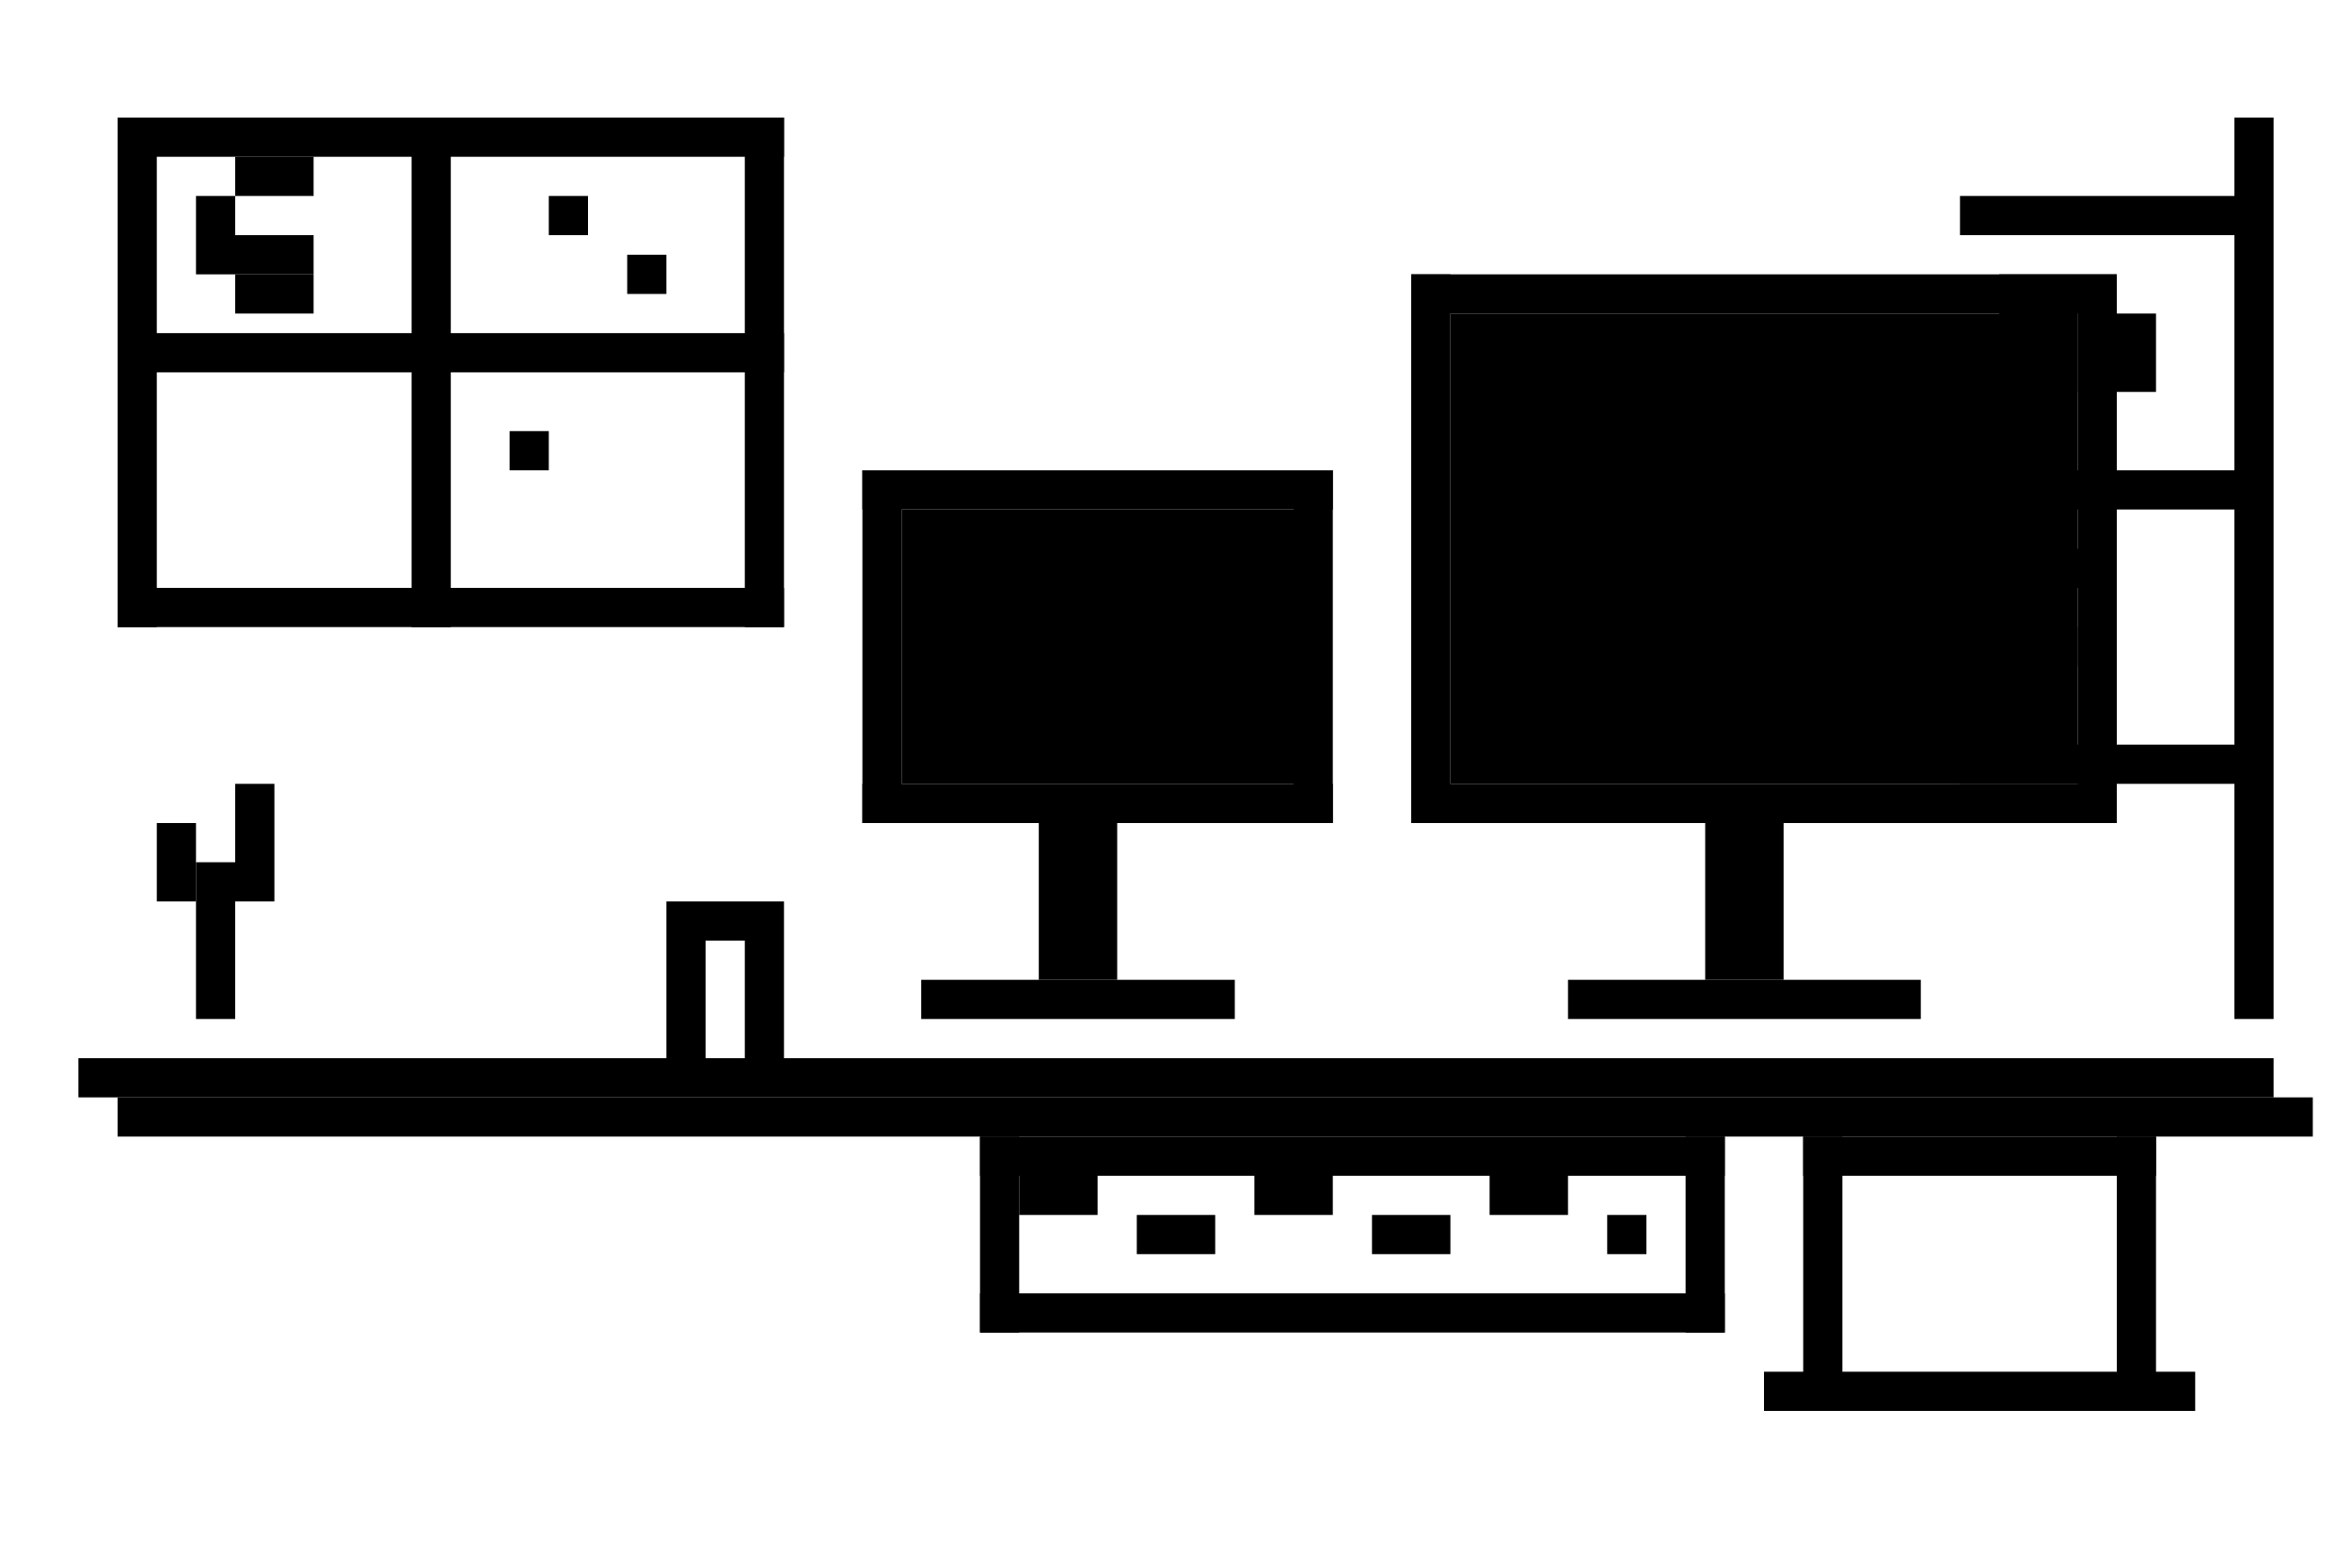
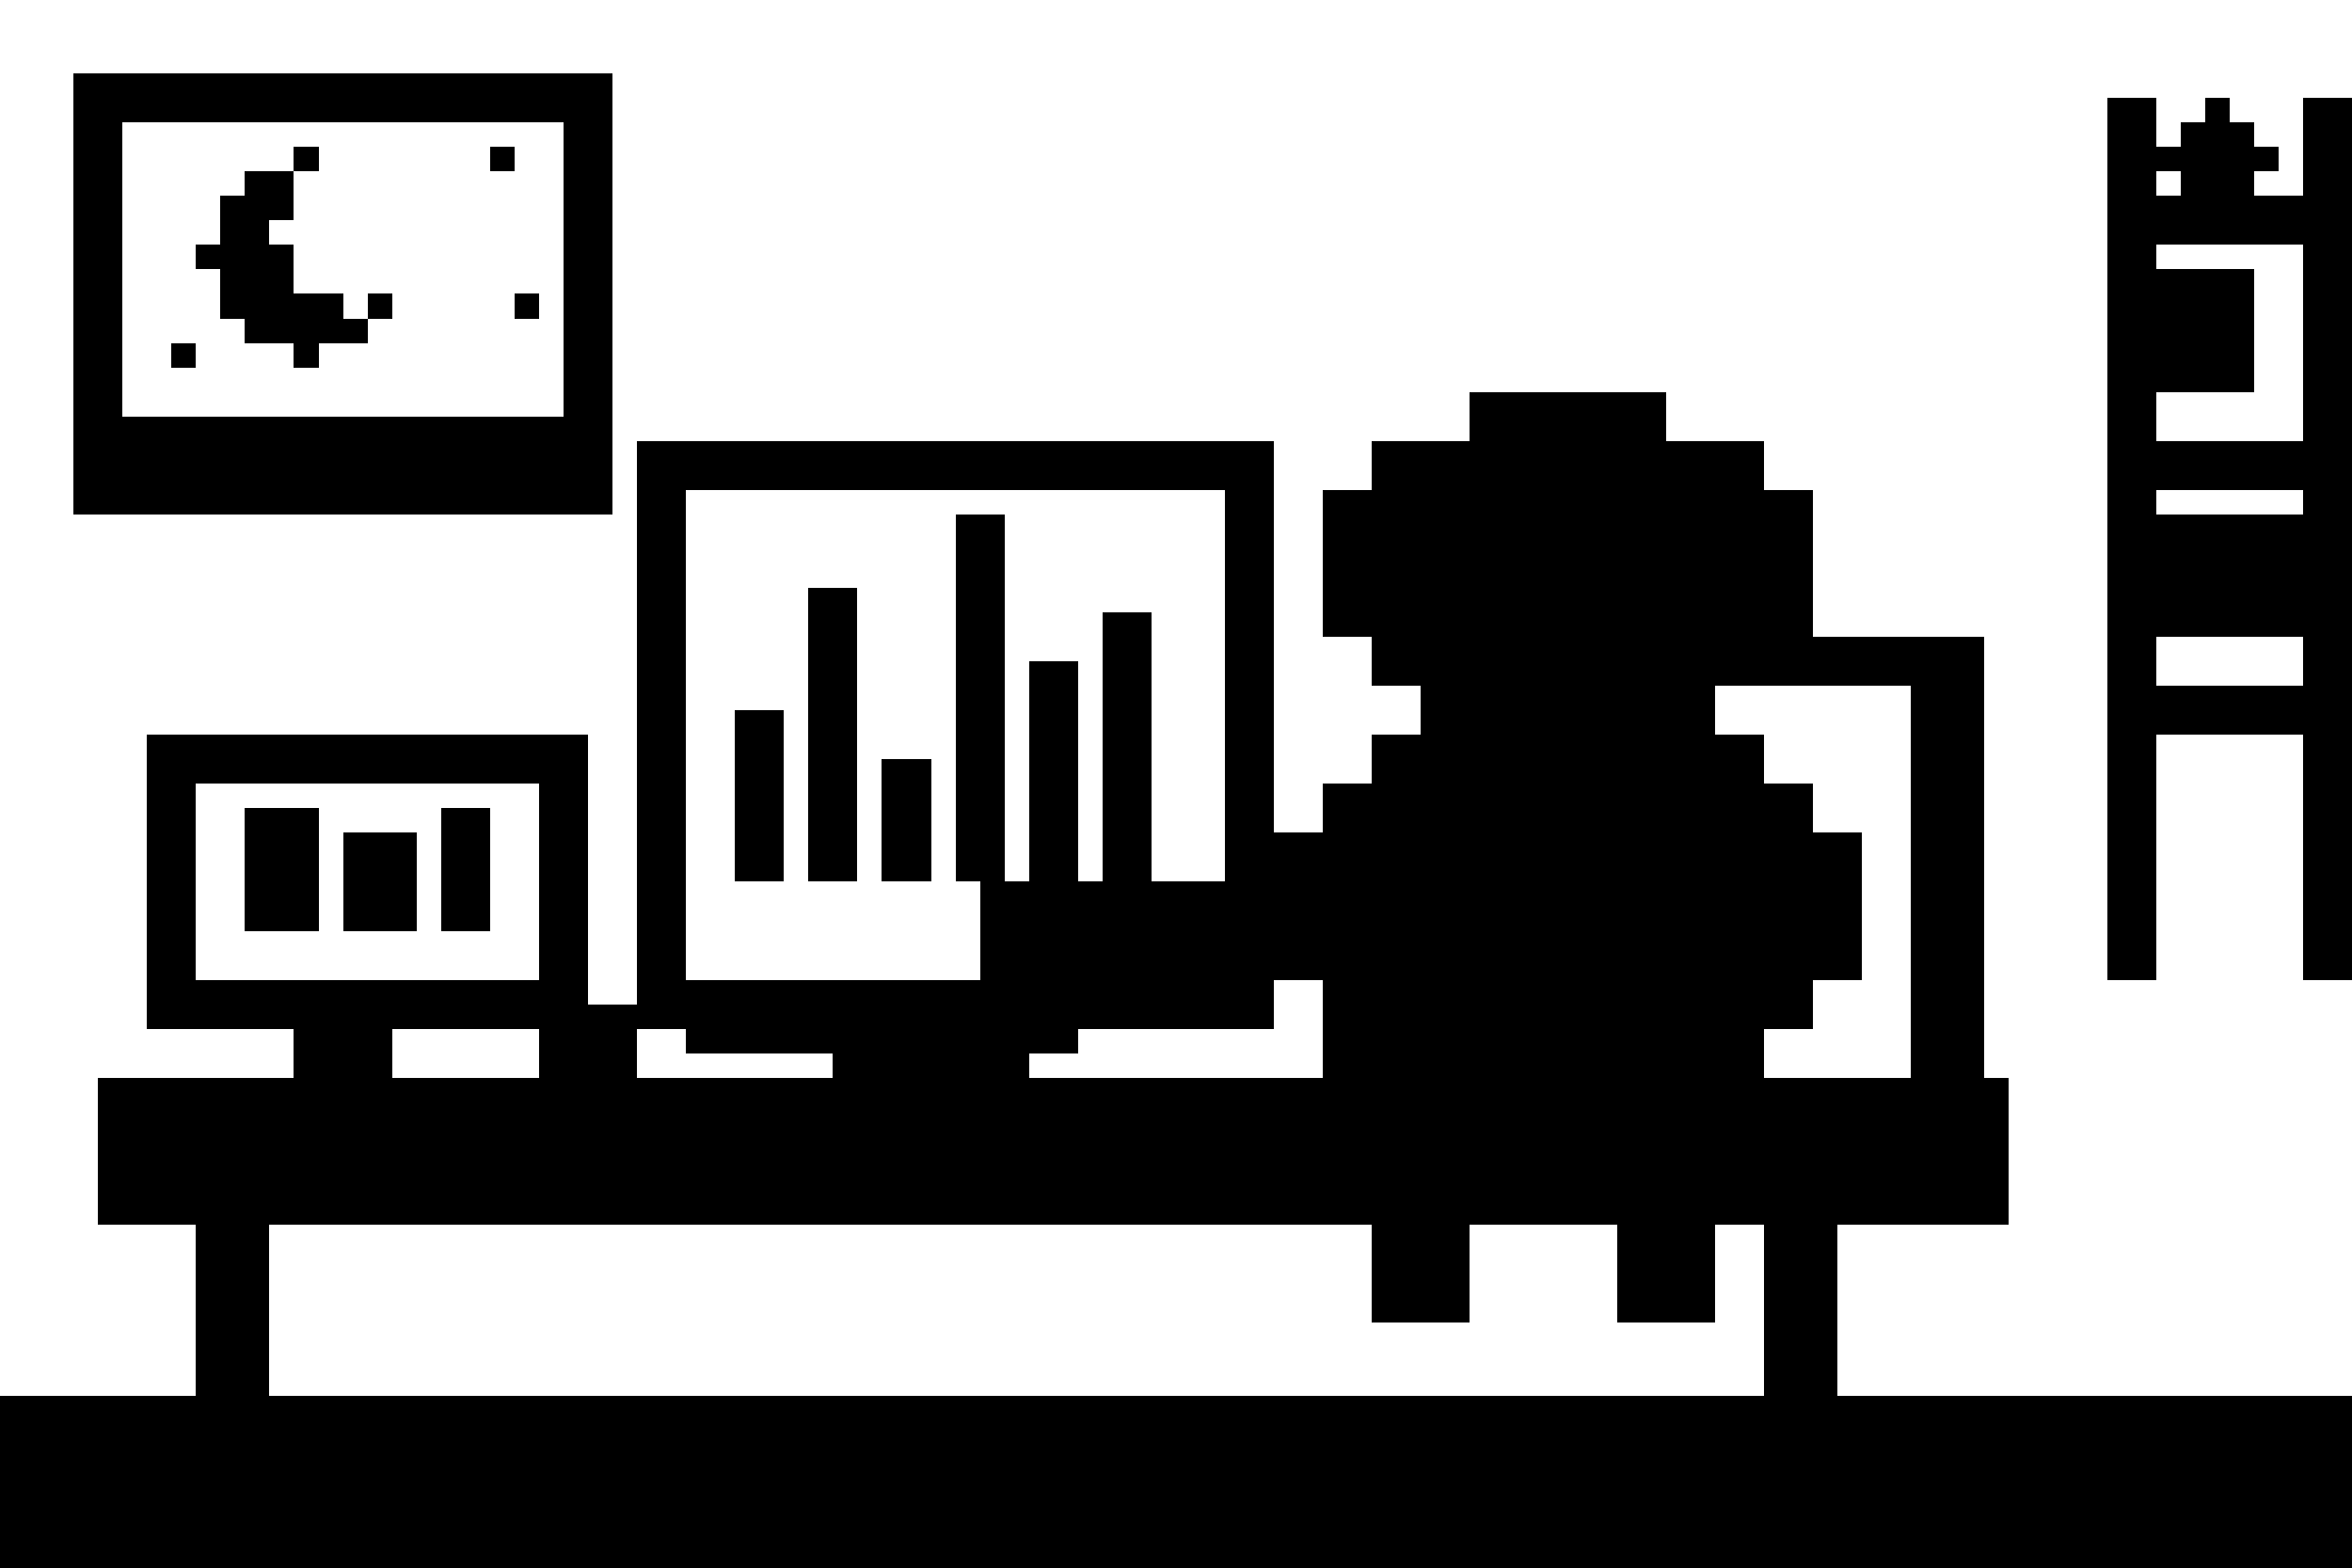
- <svg xmlns="http://www.w3.org/2000/svg" viewBox="0 0 480 320" preserveAspectRatio="xMidYMid meet">
-   <g class="ink-fill">
-     <rect x="24" y="24" width="136" height="8" />
-     <rect x="24" y="120" width="136" height="8" />
-     <rect x="24" y="24" width="8" height="104" />
-     <rect x="152" y="24" width="8" height="104" />
-     <rect x="84" y="24" width="8" height="104" />
-     <rect x="24" y="68" width="136" height="8" />
-     <rect x="176" y="96" width="96" height="8" />
-     <rect x="176" y="160" width="96" height="8" />
-     <rect x="176" y="96" width="8" height="72" />
-     <rect x="264" y="96" width="8" height="72" />
-     <rect x="212" y="168" width="16" height="32" />
-     <rect x="188" y="200" width="64" height="8" />
-     <rect x="288" y="56" width="144" height="8" />
-     <rect x="288" y="160" width="144" height="8" />
-     <rect x="288" y="56" width="8" height="112" />
-     <rect x="424" y="56" width="8" height="112" />
-     <rect x="348" y="168" width="16" height="32" />
-     <rect x="320" y="200" width="72" height="8" />
-     <rect x="16" y="216" width="448" height="8" />
-     <rect x="200" y="232" width="152" height="8" />
-     <rect x="200" y="264" width="152" height="8" />
-     <rect x="200" y="232" width="8" height="40" />
-     <rect x="344" y="232" width="8" height="40" />
-     <rect x="368" y="232" width="8" height="56" />
-     <rect x="432" y="232" width="8" height="56" />
-     <rect x="368" y="232" width="72" height="8" />
-     <rect x="360" y="280" width="88" height="8" />
-     <rect x="456" y="24" width="8" height="184" />
-     <rect x="400" y="40" width="56" height="8" />
-     <rect x="400" y="96" width="56" height="8" />
-     <rect x="400" y="152" width="56" height="8" />
-     <rect x="136" y="184" width="24" height="8" />
-     <rect x="136" y="192" width="8" height="24" />
-     <rect x="152" y="192" width="8" height="24" />
-   </g>
-   <g class="muted-fill">
-     <rect x="40" y="40" width="8" height="8" />
-     <rect x="48" y="32" width="16" height="8" />
-     <rect x="40" y="48" width="24" height="8" />
-     <rect x="48" y="56" width="16" height="8" />
-     <rect x="112" y="40" width="8" height="8" />
-     <rect x="128" y="52" width="8" height="8" />
-     <rect x="104" y="88" width="8" height="8" />
-     <rect x="184" y="104" width="80" height="56" />
-     <rect x="296" y="64" width="128" height="96" />
-     <rect x="208" y="240" width="16" height="8" />
-     <rect x="232" y="248" width="16" height="8" />
-     <rect x="256" y="240" width="16" height="8" />
-     <rect x="280" y="248" width="16" height="8" />
-     <rect x="304" y="240" width="16" height="8" />
-     <rect x="328" y="248" width="8" height="8" />
-     <rect x="408" y="56" width="16" height="24" />
-     <rect x="428" y="64" width="12" height="16" />
-     <rect x="408" y="112" width="24" height="8" />
-     <rect x="408" y="128" width="16" height="8" />
-     <rect x="40" y="176" width="8" height="32" />
-     <rect x="32" y="168" width="8" height="16" />
-     <rect x="48" y="160" width="8" height="24" />
-     <rect x="24" y="224" width="448" height="8" />
-   </g>
-   <g class="ink-fill">
-     <rect x="304" y="96" width="8" height="24" />
-     <rect x="320" y="88" width="8" height="16" />
-     <rect x="336" y="104" width="8" height="32" />
-     <rect x="352" y="80" width="8" height="24" />
-     <rect x="368" y="112" width="8" height="28" />
-     <rect x="384" y="96" width="8" height="20" />
-     <rect x="400" y="120" width="8" height="24" />
-   </g>
+ <svg xmlns="http://www.w3.org/2000/svg" viewBox="0 0 96 64" preserveAspectRatio="xMidYMid meet" shape-rendering="crispEdges">
+   <rect class="ink-fill" x="3" y="3" width="22" height="1" />
+   <rect class="ink-fill" x="3" y="4" width="22" height="1" />
+   <rect class="ink-fill" x="86" y="4" width="2" height="1" />
+   <rect class="muted-fill" x="90" y="4" width="1" height="1" />
+   <rect class="ink-fill" x="94" y="4" width="2" height="1" />
+   <rect class="ink-fill" x="3" y="5" width="2" height="1" />
+   <rect class="ink-fill" x="23" y="5" width="2" height="1" />
+   <rect class="ink-fill" x="86" y="5" width="2" height="1" />
+   <rect class="muted-fill" x="89" y="5" width="3" height="1" />
+   <rect class="ink-fill" x="94" y="5" width="2" height="1" />
+   <rect class="ink-fill" x="3" y="6" width="2" height="1" />
+   <rect class="muted-fill" x="12" y="6" width="1" height="1" />
+   <rect class="ink-fill" x="20" y="6" width="1" height="1" />
+   <rect class="ink-fill" x="23" y="6" width="2" height="1" />
+   <rect class="ink-fill" x="86" y="6" width="2" height="1" />
+   <rect class="muted-fill" x="88" y="6" width="5" height="1" />
+   <rect class="ink-fill" x="94" y="6" width="2" height="1" />
+   <rect class="ink-fill" x="3" y="7" width="2" height="1" />
+   <rect class="muted-fill" x="10" y="7" width="2" height="1" />
+   <rect class="ink-fill" x="23" y="7" width="2" height="1" />
+   <rect class="ink-fill" x="86" y="7" width="2" height="1" />
+   <rect class="muted-fill" x="89" y="7" width="3" height="1" />
+   <rect class="ink-fill" x="94" y="7" width="2" height="1" />
+   <rect class="ink-fill" x="3" y="8" width="2" height="1" />
+   <rect class="muted-fill" x="9" y="8" width="3" height="1" />
+   <rect class="ink-fill" x="23" y="8" width="2" height="1" />
+   <rect class="ink-fill" x="86" y="8" width="4" height="1" />
+   <rect class="muted-fill" x="90" y="8" width="1" height="1" />
+   <rect class="ink-fill" x="91" y="8" width="5" height="1" />
+   <rect class="ink-fill" x="3" y="9" width="2" height="1" />
+   <rect class="muted-fill" x="9" y="9" width="2" height="1" />
+   <rect class="ink-fill" x="23" y="9" width="2" height="1" />
+   <rect class="ink-fill" x="86" y="9" width="10" height="1" />
+   <rect class="ink-fill" x="3" y="10" width="2" height="1" />
+   <rect class="muted-fill" x="8" y="10" width="4" height="1" />
+   <rect class="ink-fill" x="23" y="10" width="2" height="1" />
+   <rect class="ink-fill" x="86" y="10" width="2" height="1" />
+   <rect class="ink-fill" x="94" y="10" width="2" height="1" />
+   <rect class="ink-fill" x="3" y="11" width="2" height="1" />
+   <rect class="muted-fill" x="9" y="11" width="3" height="1" />
+   <rect class="ink-fill" x="23" y="11" width="2" height="1" />
+   <rect class="ink-fill" x="86" y="11" width="2" height="1" />
+   <rect class="muted-fill" x="88" y="11" width="4" height="1" />
+   <rect class="ink-fill" x="94" y="11" width="2" height="1" />
+   <rect class="ink-fill" x="3" y="12" width="2" height="1" />
+   <rect class="muted-fill" x="9" y="12" width="5" height="1" />
+   <rect class="muted-fill" x="15" y="12" width="1" height="1" />
+   <rect class="ink-fill" x="21" y="12" width="1" height="1" />
+   <rect class="ink-fill" x="23" y="12" width="2" height="1" />
+   <rect class="ink-fill" x="86" y="12" width="2" height="1" />
+   <rect class="muted-fill" x="88" y="12" width="4" height="1" />
+   <rect class="ink-fill" x="94" y="12" width="2" height="1" />
+   <rect class="ink-fill" x="3" y="13" width="2" height="1" />
+   <rect class="muted-fill" x="10" y="13" width="5" height="1" />
+   <rect class="ink-fill" x="23" y="13" width="2" height="1" />
+   <rect class="ink-fill" x="86" y="13" width="2" height="1" />
+   <rect class="muted-fill" x="88" y="13" width="4" height="1" />
+   <rect class="ink-fill" x="94" y="13" width="2" height="1" />
+   <rect class="ink-fill" x="3" y="14" width="2" height="1" />
+   <rect class="ink-fill" x="7" y="14" width="1" height="1" />
+   <rect class="muted-fill" x="12" y="14" width="1" height="1" />
+   <rect class="ink-fill" x="23" y="14" width="2" height="1" />
+   <rect class="ink-fill" x="86" y="14" width="2" height="1" />
+   <rect class="muted-fill" x="88" y="14" width="4" height="1" />
+   <rect class="ink-fill" x="94" y="14" width="2" height="1" />
+   <rect class="ink-fill" x="3" y="15" width="2" height="1" />
+   <rect class="ink-fill" x="23" y="15" width="2" height="1" />
+   <rect class="ink-fill" x="86" y="15" width="2" height="1" />
+   <rect class="muted-fill" x="88" y="15" width="4" height="1" />
+   <rect class="ink-fill" x="94" y="15" width="2" height="1" />
+   <rect class="ink-fill" x="3" y="16" width="2" height="1" />
+   <rect class="ink-fill" x="23" y="16" width="2" height="1" />
+   <rect class="ink-fill" x="60" y="16" width="8" height="1" />
+   <rect class="ink-fill" x="86" y="16" width="2" height="1" />
+   <rect class="ink-fill" x="94" y="16" width="2" height="1" />
+   <rect class="ink-fill" x="3" y="17" width="22" height="1" />
+   <rect class="ink-fill" x="60" y="17" width="8" height="1" />
+   <rect class="ink-fill" x="86" y="17" width="2" height="1" />
+   <rect class="ink-fill" x="94" y="17" width="2" height="1" />
+   <rect class="ink-fill" x="3" y="18" width="22" height="1" />
+   <rect class="ink-fill" x="26" y="18" width="26" height="1" />
+   <rect class="ink-fill" x="56" y="18" width="4" height="1" />
+   <rect class="muted-fill" x="60" y="18" width="8" height="1" />
+   <rect class="ink-fill" x="68" y="18" width="4" height="1" />
+   <rect class="ink-fill" x="86" y="18" width="10" height="1" />
+   <rect class="ink-fill" x="3" y="19" width="22" height="1" />
+   <rect class="ink-fill" x="26" y="19" width="26" height="1" />
+   <rect class="ink-fill" x="56" y="19" width="4" height="1" />
+   <rect class="muted-fill" x="60" y="19" width="8" height="1" />
+   <rect class="ink-fill" x="68" y="19" width="4" height="1" />
+   <rect class="ink-fill" x="86" y="19" width="10" height="1" />
+   <rect class="ink-fill" x="3" y="20" width="22" height="1" />
+   <rect class="ink-fill" x="26" y="20" width="2" height="1" />
+   <rect class="ink-fill" x="50" y="20" width="2" height="1" />
+   <rect class="ink-fill" x="54" y="20" width="2" height="1" />
+   <rect class="muted-fill" x="56" y="20" width="16" height="1" />
+   <rect class="ink-fill" x="72" y="20" width="2" height="1" />
+   <rect class="ink-fill" x="86" y="20" width="2" height="1" />
+   <rect class="ink-fill" x="94" y="20" width="2" height="1" />
+   <rect class="ink-fill" x="26" y="21" width="2" height="1" />
+   <rect class="muted-fill" x="39" y="21" width="2" height="1" />
+   <rect class="ink-fill" x="50" y="21" width="2" height="1" />
+   <rect class="ink-fill" x="54" y="21" width="2" height="1" />
+   <rect class="muted-fill" x="56" y="21" width="16" height="1" />
+   <rect class="ink-fill" x="72" y="21" width="2" height="1" />
+   <rect class="ink-fill" x="86" y="21" width="10" height="1" />
+   <rect class="ink-fill" x="26" y="22" width="2" height="1" />
+   <rect class="muted-fill" x="39" y="22" width="2" height="1" />
+   <rect class="ink-fill" x="50" y="22" width="2" height="1" />
+   <rect class="ink-fill" x="54" y="22" width="2" height="1" />
+   <rect class="muted-fill" x="56" y="22" width="4" height="1" />
+   <rect class="ink-fill" x="60" y="22" width="4" height="1" />
+   <rect class="muted-fill" x="64" y="22" width="8" height="1" />
+   <rect class="ink-fill" x="72" y="22" width="2" height="1" />
+   <rect class="ink-fill" x="86" y="22" width="3" height="1" />
+   <rect class="muted-fill" x="89" y="22" width="4" height="1" />
+   <rect class="ink-fill" x="93" y="22" width="3" height="1" />
+   <rect class="ink-fill" x="26" y="23" width="2" height="1" />
+   <rect class="muted-fill" x="39" y="23" width="2" height="1" />
+   <rect class="ink-fill" x="50" y="23" width="2" height="1" />
+   <rect class="ink-fill" x="54" y="23" width="2" height="1" />
+   <rect class="muted-fill" x="56" y="23" width="4" height="1" />
+   <rect class="ink-fill" x="60" y="23" width="4" height="1" />
+   <rect class="muted-fill" x="64" y="23" width="8" height="1" />
+   <rect class="ink-fill" x="72" y="23" width="2" height="1" />
+   <rect class="ink-fill" x="86" y="23" width="3" height="1" />
+   <rect class="muted-fill" x="89" y="23" width="4" height="1" />
+   <rect class="ink-fill" x="93" y="23" width="3" height="1" />
+   <rect class="ink-fill" x="26" y="24" width="2" height="1" />
+   <rect class="muted-fill" x="33" y="24" width="2" height="1" />
+   <rect class="muted-fill" x="39" y="24" width="2" height="1" />
+   <rect class="ink-fill" x="50" y="24" width="2" height="1" />
+   <rect class="ink-fill" x="54" y="24" width="2" height="1" />
+   <rect class="muted-fill" x="56" y="24" width="16" height="1" />
+   <rect class="ink-fill" x="72" y="24" width="2" height="1" />
+   <rect class="ink-fill" x="86" y="24" width="3" height="1" />
+   <rect class="muted-fill" x="89" y="24" width="4" height="1" />
+   <rect class="ink-fill" x="93" y="24" width="3" height="1" />
+   <rect class="ink-fill" x="26" y="25" width="2" height="1" />
+   <rect class="muted-fill" x="33" y="25" width="2" height="1" />
+   <rect class="muted-fill" x="39" y="25" width="2" height="1" />
+   <rect class="muted-fill" x="45" y="25" width="2" height="1" />
+   <rect class="ink-fill" x="50" y="25" width="2" height="1" />
+   <rect class="ink-fill" x="54" y="25" width="2" height="1" />
+   <rect class="muted-fill" x="56" y="25" width="16" height="1" />
+   <rect class="ink-fill" x="72" y="25" width="2" height="1" />
+   <rect class="ink-fill" x="86" y="25" width="10" height="1" />
+   <rect class="ink-fill" x="26" y="26" width="2" height="1" />
+   <rect class="muted-fill" x="33" y="26" width="2" height="1" />
+   <rect class="muted-fill" x="39" y="26" width="2" height="1" />
+   <rect class="muted-fill" x="45" y="26" width="2" height="1" />
+   <rect class="ink-fill" x="50" y="26" width="2" height="1" />
+   <rect class="ink-fill" x="56" y="26" width="2" height="1" />
+   <rect class="muted-fill" x="58" y="26" width="12" height="1" />
+   <rect class="ink-fill" x="70" y="26" width="11" height="1" />
+   <rect class="ink-fill" x="86" y="26" width="2" height="1" />
+   <rect class="ink-fill" x="94" y="26" width="2" height="1" />
+   <rect class="ink-fill" x="26" y="27" width="2" height="1" />
+   <rect class="muted-fill" x="33" y="27" width="2" height="1" />
+   <rect class="muted-fill" x="39" y="27" width="2" height="1" />
+   <rect class="ink-fill" x="42" y="27" width="2" height="1" />
+   <rect class="muted-fill" x="45" y="27" width="2" height="1" />
+   <rect class="ink-fill" x="50" y="27" width="2" height="1" />
+   <rect class="ink-fill" x="56" y="27" width="2" height="1" />
+   <rect class="muted-fill" x="58" y="27" width="12" height="1" />
+   <rect class="ink-fill" x="70" y="27" width="11" height="1" />
+   <rect class="ink-fill" x="86" y="27" width="2" height="1" />
+   <rect class="ink-fill" x="94" y="27" width="2" height="1" />
+   <rect class="ink-fill" x="26" y="28" width="2" height="1" />
+   <rect class="muted-fill" x="33" y="28" width="2" height="1" />
+   <rect class="muted-fill" x="39" y="28" width="2" height="1" />
+   <rect class="ink-fill" x="42" y="28" width="2" height="1" />
+   <rect class="muted-fill" x="45" y="28" width="2" height="1" />
+   <rect class="ink-fill" x="50" y="28" width="2" height="1" />
+   <rect class="ink-fill" x="58" y="28" width="12" height="1" />
+   <rect class="ink-fill" x="78" y="28" width="3" height="1" />
+   <rect class="ink-fill" x="86" y="28" width="10" height="1" />
+   <rect class="ink-fill" x="26" y="29" width="2" height="1" />
+   <rect class="ink-fill" x="30" y="29" width="2" height="1" />
+   <rect class="muted-fill" x="33" y="29" width="2" height="1" />
+   <rect class="muted-fill" x="39" y="29" width="2" height="1" />
+   <rect class="ink-fill" x="42" y="29" width="2" height="1" />
+   <rect class="muted-fill" x="45" y="29" width="2" height="1" />
+   <rect class="ink-fill" x="50" y="29" width="2" height="1" />
+   <rect class="ink-fill" x="58" y="29" width="12" height="1" />
+   <rect class="ink-fill" x="78" y="29" width="3" height="1" />
+   <rect class="ink-fill" x="86" y="29" width="10" height="1" />
+   <rect class="ink-fill" x="6" y="30" width="18" height="1" />
+   <rect class="ink-fill" x="26" y="30" width="2" height="1" />
+   <rect class="ink-fill" x="30" y="30" width="2" height="1" />
+   <rect class="muted-fill" x="33" y="30" width="2" height="1" />
+   <rect class="muted-fill" x="39" y="30" width="2" height="1" />
+   <rect class="ink-fill" x="42" y="30" width="2" height="1" />
+   <rect class="muted-fill" x="45" y="30" width="2" height="1" />
+   <rect class="ink-fill" x="50" y="30" width="2" height="1" />
+   <rect class="ink-fill" x="56" y="30" width="16" height="1" />
+   <rect class="ink-fill" x="78" y="30" width="3" height="1" />
+   <rect class="ink-fill" x="86" y="30" width="2" height="1" />
+   <rect class="ink-fill" x="94" y="30" width="2" height="1" />
+   <rect class="ink-fill" x="6" y="31" width="18" height="1" />
+   <rect class="ink-fill" x="26" y="31" width="2" height="1" />
+   <rect class="ink-fill" x="30" y="31" width="2" height="1" />
+   <rect class="muted-fill" x="33" y="31" width="2" height="1" />
+   <rect class="ink-fill" x="36" y="31" width="2" height="1" />
+   <rect class="muted-fill" x="39" y="31" width="2" height="1" />
+   <rect class="ink-fill" x="42" y="31" width="2" height="1" />
+   <rect class="muted-fill" x="45" y="31" width="2" height="1" />
+   <rect class="ink-fill" x="50" y="31" width="2" height="1" />
+   <rect class="ink-fill" x="56" y="31" width="16" height="1" />
+   <rect class="ink-fill" x="78" y="31" width="3" height="1" />
+   <rect class="ink-fill" x="86" y="31" width="2" height="1" />
+   <rect class="ink-fill" x="94" y="31" width="2" height="1" />
+   <rect class="ink-fill" x="6" y="32" width="2" height="1" />
+   <rect class="ink-fill" x="22" y="32" width="2" height="1" />
+   <rect class="ink-fill" x="26" y="32" width="2" height="1" />
+   <rect class="ink-fill" x="30" y="32" width="2" height="1" />
+   <rect class="muted-fill" x="33" y="32" width="2" height="1" />
+   <rect class="ink-fill" x="36" y="32" width="2" height="1" />
+   <rect class="muted-fill" x="39" y="32" width="2" height="1" />
+   <rect class="ink-fill" x="42" y="32" width="2" height="1" />
+   <rect class="muted-fill" x="45" y="32" width="2" height="1" />
+   <rect class="ink-fill" x="50" y="32" width="2" height="1" />
+   <rect class="ink-fill" x="54" y="32" width="2" height="1" />
+   <rect class="muted-fill" x="56" y="32" width="16" height="1" />
+   <rect class="ink-fill" x="72" y="32" width="2" height="1" />
+   <rect class="ink-fill" x="78" y="32" width="3" height="1" />
+   <rect class="ink-fill" x="86" y="32" width="2" height="1" />
+   <rect class="ink-fill" x="94" y="32" width="2" height="1" />
+   <rect class="ink-fill" x="6" y="33" width="2" height="1" />
+   <rect class="ink-fill" x="10" y="33" width="3" height="1" />
+   <rect class="ink-fill" x="18" y="33" width="2" height="1" />
+   <rect class="ink-fill" x="22" y="33" width="2" height="1" />
+   <rect class="ink-fill" x="26" y="33" width="2" height="1" />
+   <rect class="ink-fill" x="30" y="33" width="2" height="1" />
+   <rect class="muted-fill" x="33" y="33" width="2" height="1" />
+   <rect class="ink-fill" x="36" y="33" width="2" height="1" />
+   <rect class="muted-fill" x="39" y="33" width="2" height="1" />
+   <rect class="ink-fill" x="42" y="33" width="2" height="1" />
+   <rect class="muted-fill" x="45" y="33" width="2" height="1" />
+   <rect class="ink-fill" x="50" y="33" width="2" height="1" />
+   <rect class="ink-fill" x="54" y="33" width="2" height="1" />
+   <rect class="muted-fill" x="56" y="33" width="16" height="1" />
+   <rect class="ink-fill" x="72" y="33" width="2" height="1" />
+   <rect class="ink-fill" x="78" y="33" width="3" height="1" />
+   <rect class="ink-fill" x="86" y="33" width="2" height="1" />
+   <rect class="ink-fill" x="94" y="33" width="2" height="1" />
+   <rect class="ink-fill" x="6" y="34" width="2" height="1" />
+   <rect class="ink-fill" x="10" y="34" width="3" height="1" />
+   <rect class="muted-fill" x="14" y="34" width="3" height="1" />
+   <rect class="ink-fill" x="18" y="34" width="2" height="1" />
+   <rect class="ink-fill" x="22" y="34" width="2" height="1" />
+   <rect class="ink-fill" x="26" y="34" width="2" height="1" />
+   <rect class="ink-fill" x="30" y="34" width="2" height="1" />
+   <rect class="muted-fill" x="33" y="34" width="2" height="1" />
+   <rect class="ink-fill" x="36" y="34" width="2" height="1" />
+   <rect class="muted-fill" x="39" y="34" width="2" height="1" />
+   <rect class="ink-fill" x="42" y="34" width="2" height="1" />
+   <rect class="muted-fill" x="45" y="34" width="2" height="1" />
+   <rect class="ink-fill" x="50" y="34" width="4" height="1" />
+   <rect class="muted-fill" x="54" y="34" width="20" height="1" />
+   <rect class="ink-fill" x="74" y="34" width="2" height="1" />
+   <rect class="ink-fill" x="78" y="34" width="3" height="1" />
+   <rect class="ink-fill" x="86" y="34" width="2" height="1" />
+   <rect class="ink-fill" x="94" y="34" width="2" height="1" />
+   <rect class="ink-fill" x="6" y="35" width="2" height="1" />
+   <rect class="ink-fill" x="10" y="35" width="3" height="1" />
+   <rect class="muted-fill" x="14" y="35" width="3" height="1" />
+   <rect class="ink-fill" x="18" y="35" width="2" height="1" />
+   <rect class="ink-fill" x="22" y="35" width="2" height="1" />
+   <rect class="ink-fill" x="26" y="35" width="2" height="1" />
+   <rect class="ink-fill" x="30" y="35" width="2" height="1" />
+   <rect class="muted-fill" x="33" y="35" width="2" height="1" />
+   <rect class="ink-fill" x="36" y="35" width="2" height="1" />
+   <rect class="muted-fill" x="39" y="35" width="2" height="1" />
+   <rect class="ink-fill" x="42" y="35" width="2" height="1" />
+   <rect class="muted-fill" x="45" y="35" width="2" height="1" />
+   <rect class="ink-fill" x="50" y="35" width="4" height="1" />
+   <rect class="muted-fill" x="54" y="35" width="20" height="1" />
+   <rect class="ink-fill" x="74" y="35" width="2" height="1" />
+   <rect class="ink-fill" x="78" y="35" width="3" height="1" />
+   <rect class="ink-fill" x="86" y="35" width="2" height="1" />
+   <rect class="ink-fill" x="94" y="35" width="2" height="1" />
+   <rect class="ink-fill" x="6" y="36" width="2" height="1" />
+   <rect class="ink-fill" x="10" y="36" width="3" height="1" />
+   <rect class="muted-fill" x="14" y="36" width="3" height="1" />
+   <rect class="ink-fill" x="18" y="36" width="2" height="1" />
+   <rect class="ink-fill" x="22" y="36" width="2" height="1" />
+   <rect class="ink-fill" x="26" y="36" width="2" height="1" />
+   <rect class="ink-fill" x="40" y="36" width="14" height="1" />
+   <rect class="muted-fill" x="54" y="36" width="20" height="1" />
+   <rect class="ink-fill" x="74" y="36" width="2" height="1" />
+   <rect class="ink-fill" x="78" y="36" width="3" height="1" />
+   <rect class="ink-fill" x="86" y="36" width="2" height="1" />
+   <rect class="ink-fill" x="94" y="36" width="2" height="1" />
+   <rect class="ink-fill" x="6" y="37" width="2" height="1" />
+   <rect class="ink-fill" x="10" y="37" width="3" height="1" />
+   <rect class="muted-fill" x="14" y="37" width="3" height="1" />
+   <rect class="ink-fill" x="18" y="37" width="2" height="1" />
+   <rect class="ink-fill" x="22" y="37" width="2" height="1" />
+   <rect class="ink-fill" x="26" y="37" width="2" height="1" />
+   <rect class="ink-fill" x="40" y="37" width="2" height="1" />
+   <rect class="muted-fill" x="42" y="37" width="10" height="1" />
+   <rect class="ink-fill" x="52" y="37" width="2" height="1" />
+   <rect class="muted-fill" x="54" y="37" width="20" height="1" />
+   <rect class="ink-fill" x="74" y="37" width="2" height="1" />
+   <rect class="ink-fill" x="78" y="37" width="3" height="1" />
+   <rect class="ink-fill" x="86" y="37" width="2" height="1" />
+   <rect class="ink-fill" x="94" y="37" width="2" height="1" />
+   <rect class="ink-fill" x="6" y="38" width="2" height="1" />
+   <rect class="ink-fill" x="22" y="38" width="2" height="1" />
+   <rect class="ink-fill" x="26" y="38" width="2" height="1" />
+   <rect class="ink-fill" x="40" y="38" width="2" height="1" />
+   <rect class="muted-fill" x="42" y="38" width="10" height="1" />
+   <rect class="ink-fill" x="52" y="38" width="2" height="1" />
+   <rect class="muted-fill" x="54" y="38" width="20" height="1" />
+   <rect class="ink-fill" x="74" y="38" width="2" height="1" />
+   <rect class="ink-fill" x="78" y="38" width="3" height="1" />
+   <rect class="ink-fill" x="86" y="38" width="2" height="1" />
+   <rect class="ink-fill" x="94" y="38" width="2" height="1" />
+   <rect class="ink-fill" x="6" y="39" width="2" height="1" />
+   <rect class="ink-fill" x="22" y="39" width="2" height="1" />
+   <rect class="ink-fill" x="26" y="39" width="2" height="1" />
+   <rect class="ink-fill" x="40" y="39" width="14" height="1" />
+   <rect class="muted-fill" x="54" y="39" width="20" height="1" />
+   <rect class="ink-fill" x="74" y="39" width="2" height="1" />
+   <rect class="ink-fill" x="78" y="39" width="3" height="1" />
+   <rect class="ink-fill" x="86" y="39" width="2" height="1" />
+   <rect class="ink-fill" x="94" y="39" width="2" height="1" />
+   <rect class="ink-fill" x="6" y="40" width="18" height="1" />
+   <rect class="ink-fill" x="26" y="40" width="26" height="1" />
+   <rect class="ink-fill" x="54" y="40" width="20" height="1" />
+   <rect class="ink-fill" x="78" y="40" width="3" height="1" />
+   <rect class="ink-fill" x="6" y="41" width="23" height="1" />
+   <rect class="muted-fill" x="29" y="41" width="1" height="1" />
+   <rect class="ink-fill" x="30" y="41" width="1" height="1" />
+   <rect class="muted-fill" x="31" y="41" width="1" height="1" />
+   <rect class="ink-fill" x="32" y="41" width="1" height="1" />
+   <rect class="muted-fill" x="33" y="41" width="1" height="1" />
+   <rect class="ink-fill" x="34" y="41" width="1" height="1" />
+   <rect class="muted-fill" x="35" y="41" width="1" height="1" />
+   <rect class="ink-fill" x="36" y="41" width="1" height="1" />
+   <rect class="muted-fill" x="37" y="41" width="1" height="1" />
+   <rect class="ink-fill" x="38" y="41" width="1" height="1" />
+   <rect class="muted-fill" x="39" y="41" width="1" height="1" />
+   <rect class="ink-fill" x="40" y="41" width="1" height="1" />
+   <rect class="muted-fill" x="41" y="41" width="1" height="1" />
+   <rect class="ink-fill" x="42" y="41" width="10" height="1" />
+   <rect class="ink-fill" x="54" y="41" width="20" height="1" />
+   <rect class="ink-fill" x="78" y="41" width="3" height="1" />
+   <rect class="ink-fill" x="12" y="42" width="4" height="1" />
+   <rect class="ink-fill" x="22" y="42" width="1" height="1" />
+   <rect class="muted-fill" x="23" y="42" width="2" height="1" />
+   <rect class="ink-fill" x="25" y="42" width="1" height="1" />
+   <rect class="ink-fill" x="28" y="42" width="16" height="1" />
+   <rect class="ink-fill" x="54" y="42" width="18" height="1" />
+   <rect class="ink-fill" x="78" y="42" width="3" height="1" />
+   <rect class="ink-fill" x="12" y="43" width="4" height="1" />
+   <rect class="ink-fill" x="22" y="43" width="4" height="1" />
+   <rect class="ink-fill" x="34" y="43" width="8" height="1" />
+   <rect class="ink-fill" x="54" y="43" width="18" height="1" />
+   <rect class="ink-fill" x="78" y="43" width="3" height="1" />
+   <rect class="ink-fill" x="4" y="44" width="78" height="1" />
+   <rect class="ink-fill" x="4" y="45" width="78" height="1" />
+   <rect class="muted-fill" x="4" y="46" width="52" height="1" />
+   <rect class="ink-fill" x="56" y="46" width="4" height="1" />
+   <rect class="muted-fill" x="60" y="46" width="6" height="1" />
+   <rect class="ink-fill" x="66" y="46" width="4" height="1" />
+   <rect class="muted-fill" x="70" y="46" width="12" height="1" />
+   <rect class="muted-fill" x="4" y="47" width="78" height="1" />
+   <rect class="muted-fill" x="4" y="48" width="78" height="1" />
+   <rect class="muted-fill" x="4" y="49" width="78" height="1" />
+   <rect class="ink-fill" x="8" y="50" width="3" height="1" />
+   <rect class="muted-fill" x="56" y="50" width="4" height="1" />
+   <rect class="muted-fill" x="66" y="50" width="4" height="1" />
+   <rect class="ink-fill" x="72" y="50" width="3" height="1" />
+   <rect class="ink-fill" x="8" y="51" width="3" height="1" />
+   <rect class="muted-fill" x="56" y="51" width="4" height="1" />
+   <rect class="muted-fill" x="66" y="51" width="4" height="1" />
+   <rect class="ink-fill" x="72" y="51" width="3" height="1" />
+   <rect class="ink-fill" x="8" y="52" width="3" height="1" />
+   <rect class="ink-fill" x="56" y="52" width="4" height="1" />
+   <rect class="ink-fill" x="66" y="52" width="4" height="1" />
+   <rect class="ink-fill" x="72" y="52" width="3" height="1" />
+   <rect class="ink-fill" x="8" y="53" width="3" height="1" />
+   <rect class="ink-fill" x="56" y="53" width="4" height="1" />
+   <rect class="ink-fill" x="66" y="53" width="4" height="1" />
+   <rect class="ink-fill" x="72" y="53" width="3" height="1" />
+   <rect class="ink-fill" x="8" y="54" width="3" height="1" />
+   <rect class="ink-fill" x="72" y="54" width="3" height="1" />
+   <rect class="ink-fill" x="8" y="55" width="3" height="1" />
+   <rect class="ink-fill" x="72" y="55" width="3" height="1" />
+   <rect class="ink-fill" x="8" y="56" width="3" height="1" />
+   <rect class="ink-fill" x="72" y="56" width="3" height="1" />
+   <rect class="ink-fill" x="0" y="57" width="96" height="1" />
+   <rect class="muted-fill" x="0" y="58" width="8" height="1" />
+   <rect class="ink-fill" x="8" y="58" width="1" height="1" />
+   <rect class="muted-fill" x="9" y="58" width="17" height="1" />
+   <rect class="ink-fill" x="26" y="58" width="1" height="1" />
+   <rect class="muted-fill" x="27" y="58" width="17" height="1" />
+   <rect class="ink-fill" x="44" y="58" width="1" height="1" />
+   <rect class="muted-fill" x="45" y="58" width="17" height="1" />
+   <rect class="ink-fill" x="62" y="58" width="1" height="1" />
+   <rect class="muted-fill" x="63" y="58" width="17" height="1" />
+   <rect class="ink-fill" x="80" y="58" width="1" height="1" />
+   <rect class="muted-fill" x="81" y="58" width="15" height="1" />
+   <rect class="muted-fill" x="0" y="59" width="8" height="1" />
+   <rect class="ink-fill" x="8" y="59" width="1" height="1" />
+   <rect class="muted-fill" x="9" y="59" width="17" height="1" />
+   <rect class="ink-fill" x="26" y="59" width="1" height="1" />
+   <rect class="muted-fill" x="27" y="59" width="17" height="1" />
+   <rect class="ink-fill" x="44" y="59" width="1" height="1" />
+   <rect class="muted-fill" x="45" y="59" width="17" height="1" />
+   <rect class="ink-fill" x="62" y="59" width="1" height="1" />
+   <rect class="muted-fill" x="63" y="59" width="17" height="1" />
+   <rect class="ink-fill" x="80" y="59" width="1" height="1" />
+   <rect class="muted-fill" x="81" y="59" width="15" height="1" />
+   <rect class="muted-fill" x="0" y="60" width="8" height="1" />
+   <rect class="ink-fill" x="8" y="60" width="1" height="1" />
+   <rect class="muted-fill" x="9" y="60" width="17" height="1" />
+   <rect class="ink-fill" x="26" y="60" width="1" height="1" />
+   <rect class="muted-fill" x="27" y="60" width="17" height="1" />
+   <rect class="ink-fill" x="44" y="60" width="1" height="1" />
+   <rect class="muted-fill" x="45" y="60" width="17" height="1" />
+   <rect class="ink-fill" x="62" y="60" width="1" height="1" />
+   <rect class="muted-fill" x="63" y="60" width="17" height="1" />
+   <rect class="ink-fill" x="80" y="60" width="1" height="1" />
+   <rect class="muted-fill" x="81" y="60" width="15" height="1" />
+   <rect class="muted-fill" x="0" y="61" width="8" height="1" />
+   <rect class="ink-fill" x="8" y="61" width="1" height="1" />
+   <rect class="muted-fill" x="9" y="61" width="17" height="1" />
+   <rect class="ink-fill" x="26" y="61" width="1" height="1" />
+   <rect class="muted-fill" x="27" y="61" width="17" height="1" />
+   <rect class="ink-fill" x="44" y="61" width="1" height="1" />
+   <rect class="muted-fill" x="45" y="61" width="17" height="1" />
+   <rect class="ink-fill" x="62" y="61" width="1" height="1" />
+   <rect class="muted-fill" x="63" y="61" width="17" height="1" />
+   <rect class="ink-fill" x="80" y="61" width="1" height="1" />
+   <rect class="muted-fill" x="81" y="61" width="15" height="1" />
+   <rect class="muted-fill" x="0" y="62" width="8" height="1" />
+   <rect class="ink-fill" x="8" y="62" width="1" height="1" />
+   <rect class="muted-fill" x="9" y="62" width="17" height="1" />
+   <rect class="ink-fill" x="26" y="62" width="1" height="1" />
+   <rect class="muted-fill" x="27" y="62" width="17" height="1" />
+   <rect class="ink-fill" x="44" y="62" width="1" height="1" />
+   <rect class="muted-fill" x="45" y="62" width="17" height="1" />
+   <rect class="ink-fill" x="62" y="62" width="1" height="1" />
+   <rect class="muted-fill" x="63" y="62" width="17" height="1" />
+   <rect class="ink-fill" x="80" y="62" width="1" height="1" />
+   <rect class="muted-fill" x="81" y="62" width="15" height="1" />
+   <rect class="muted-fill" x="0" y="63" width="8" height="1" />
+   <rect class="ink-fill" x="8" y="63" width="1" height="1" />
+   <rect class="muted-fill" x="9" y="63" width="17" height="1" />
+   <rect class="ink-fill" x="26" y="63" width="1" height="1" />
+   <rect class="muted-fill" x="27" y="63" width="17" height="1" />
+   <rect class="ink-fill" x="44" y="63" width="1" height="1" />
+   <rect class="muted-fill" x="45" y="63" width="17" height="1" />
+   <rect class="ink-fill" x="62" y="63" width="1" height="1" />
+   <rect class="muted-fill" x="63" y="63" width="17" height="1" />
+   <rect class="ink-fill" x="80" y="63" width="1" height="1" />
+   <rect class="muted-fill" x="81" y="63" width="15" height="1" />
</svg>
